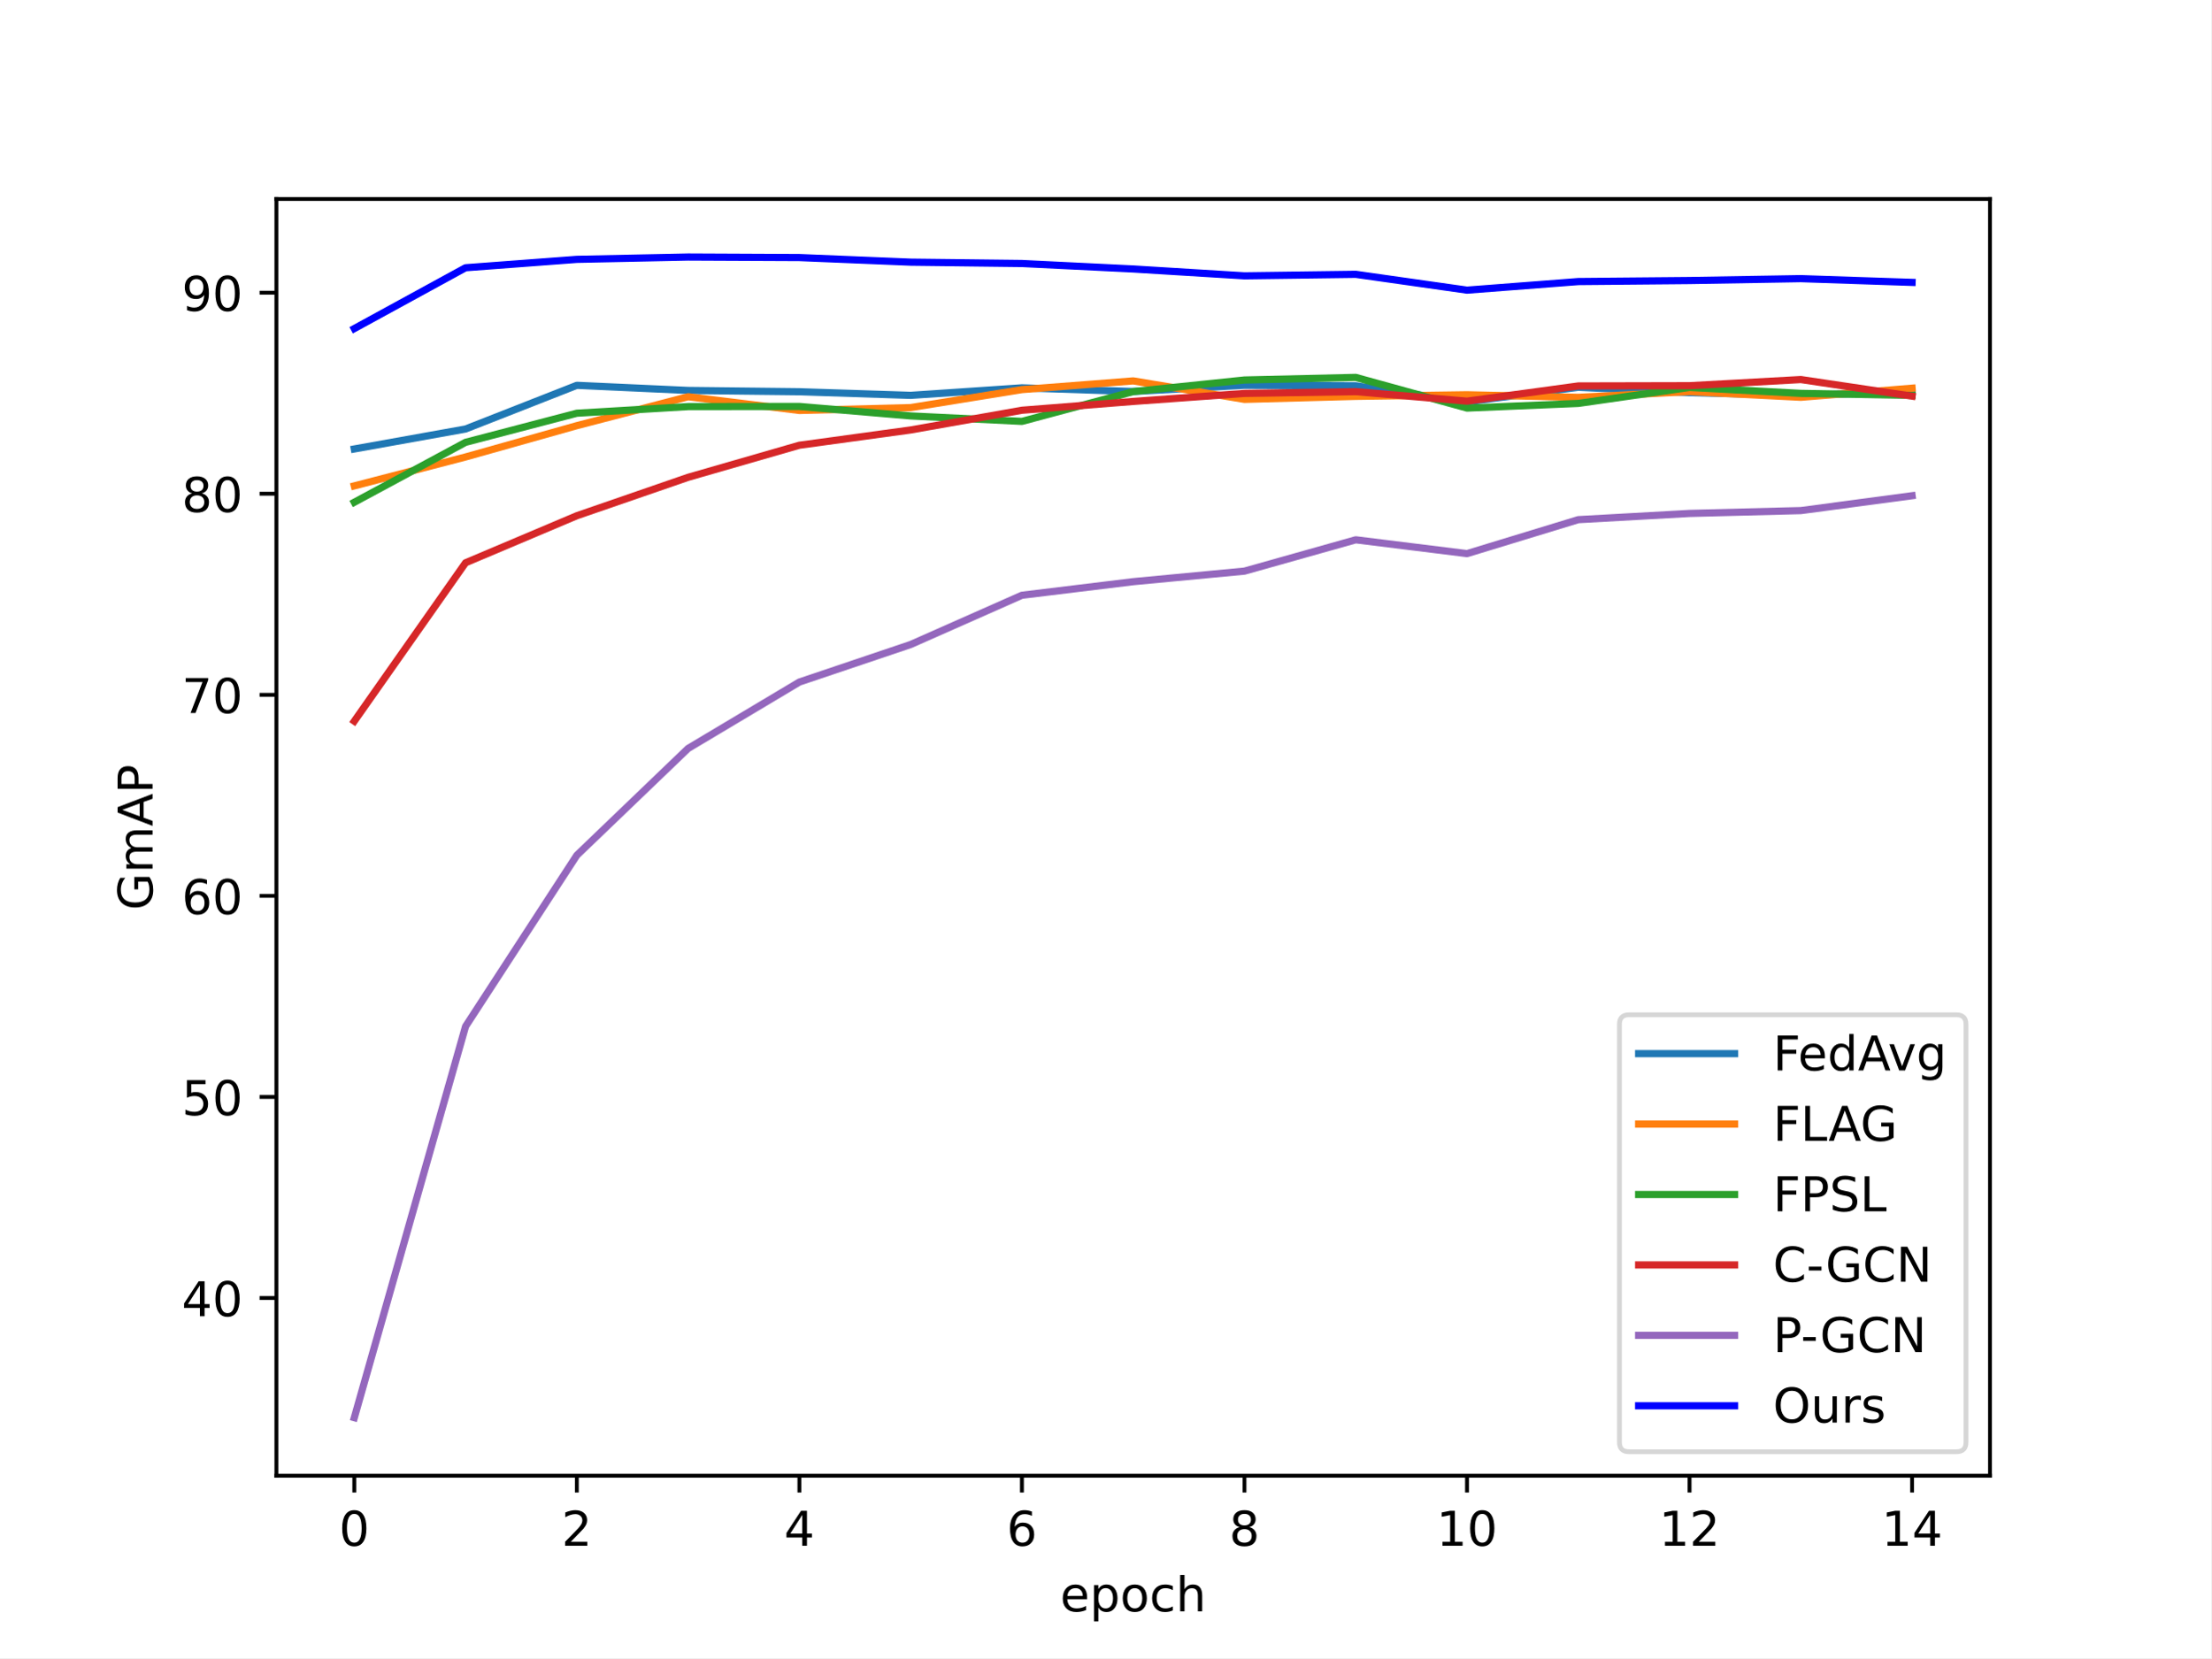
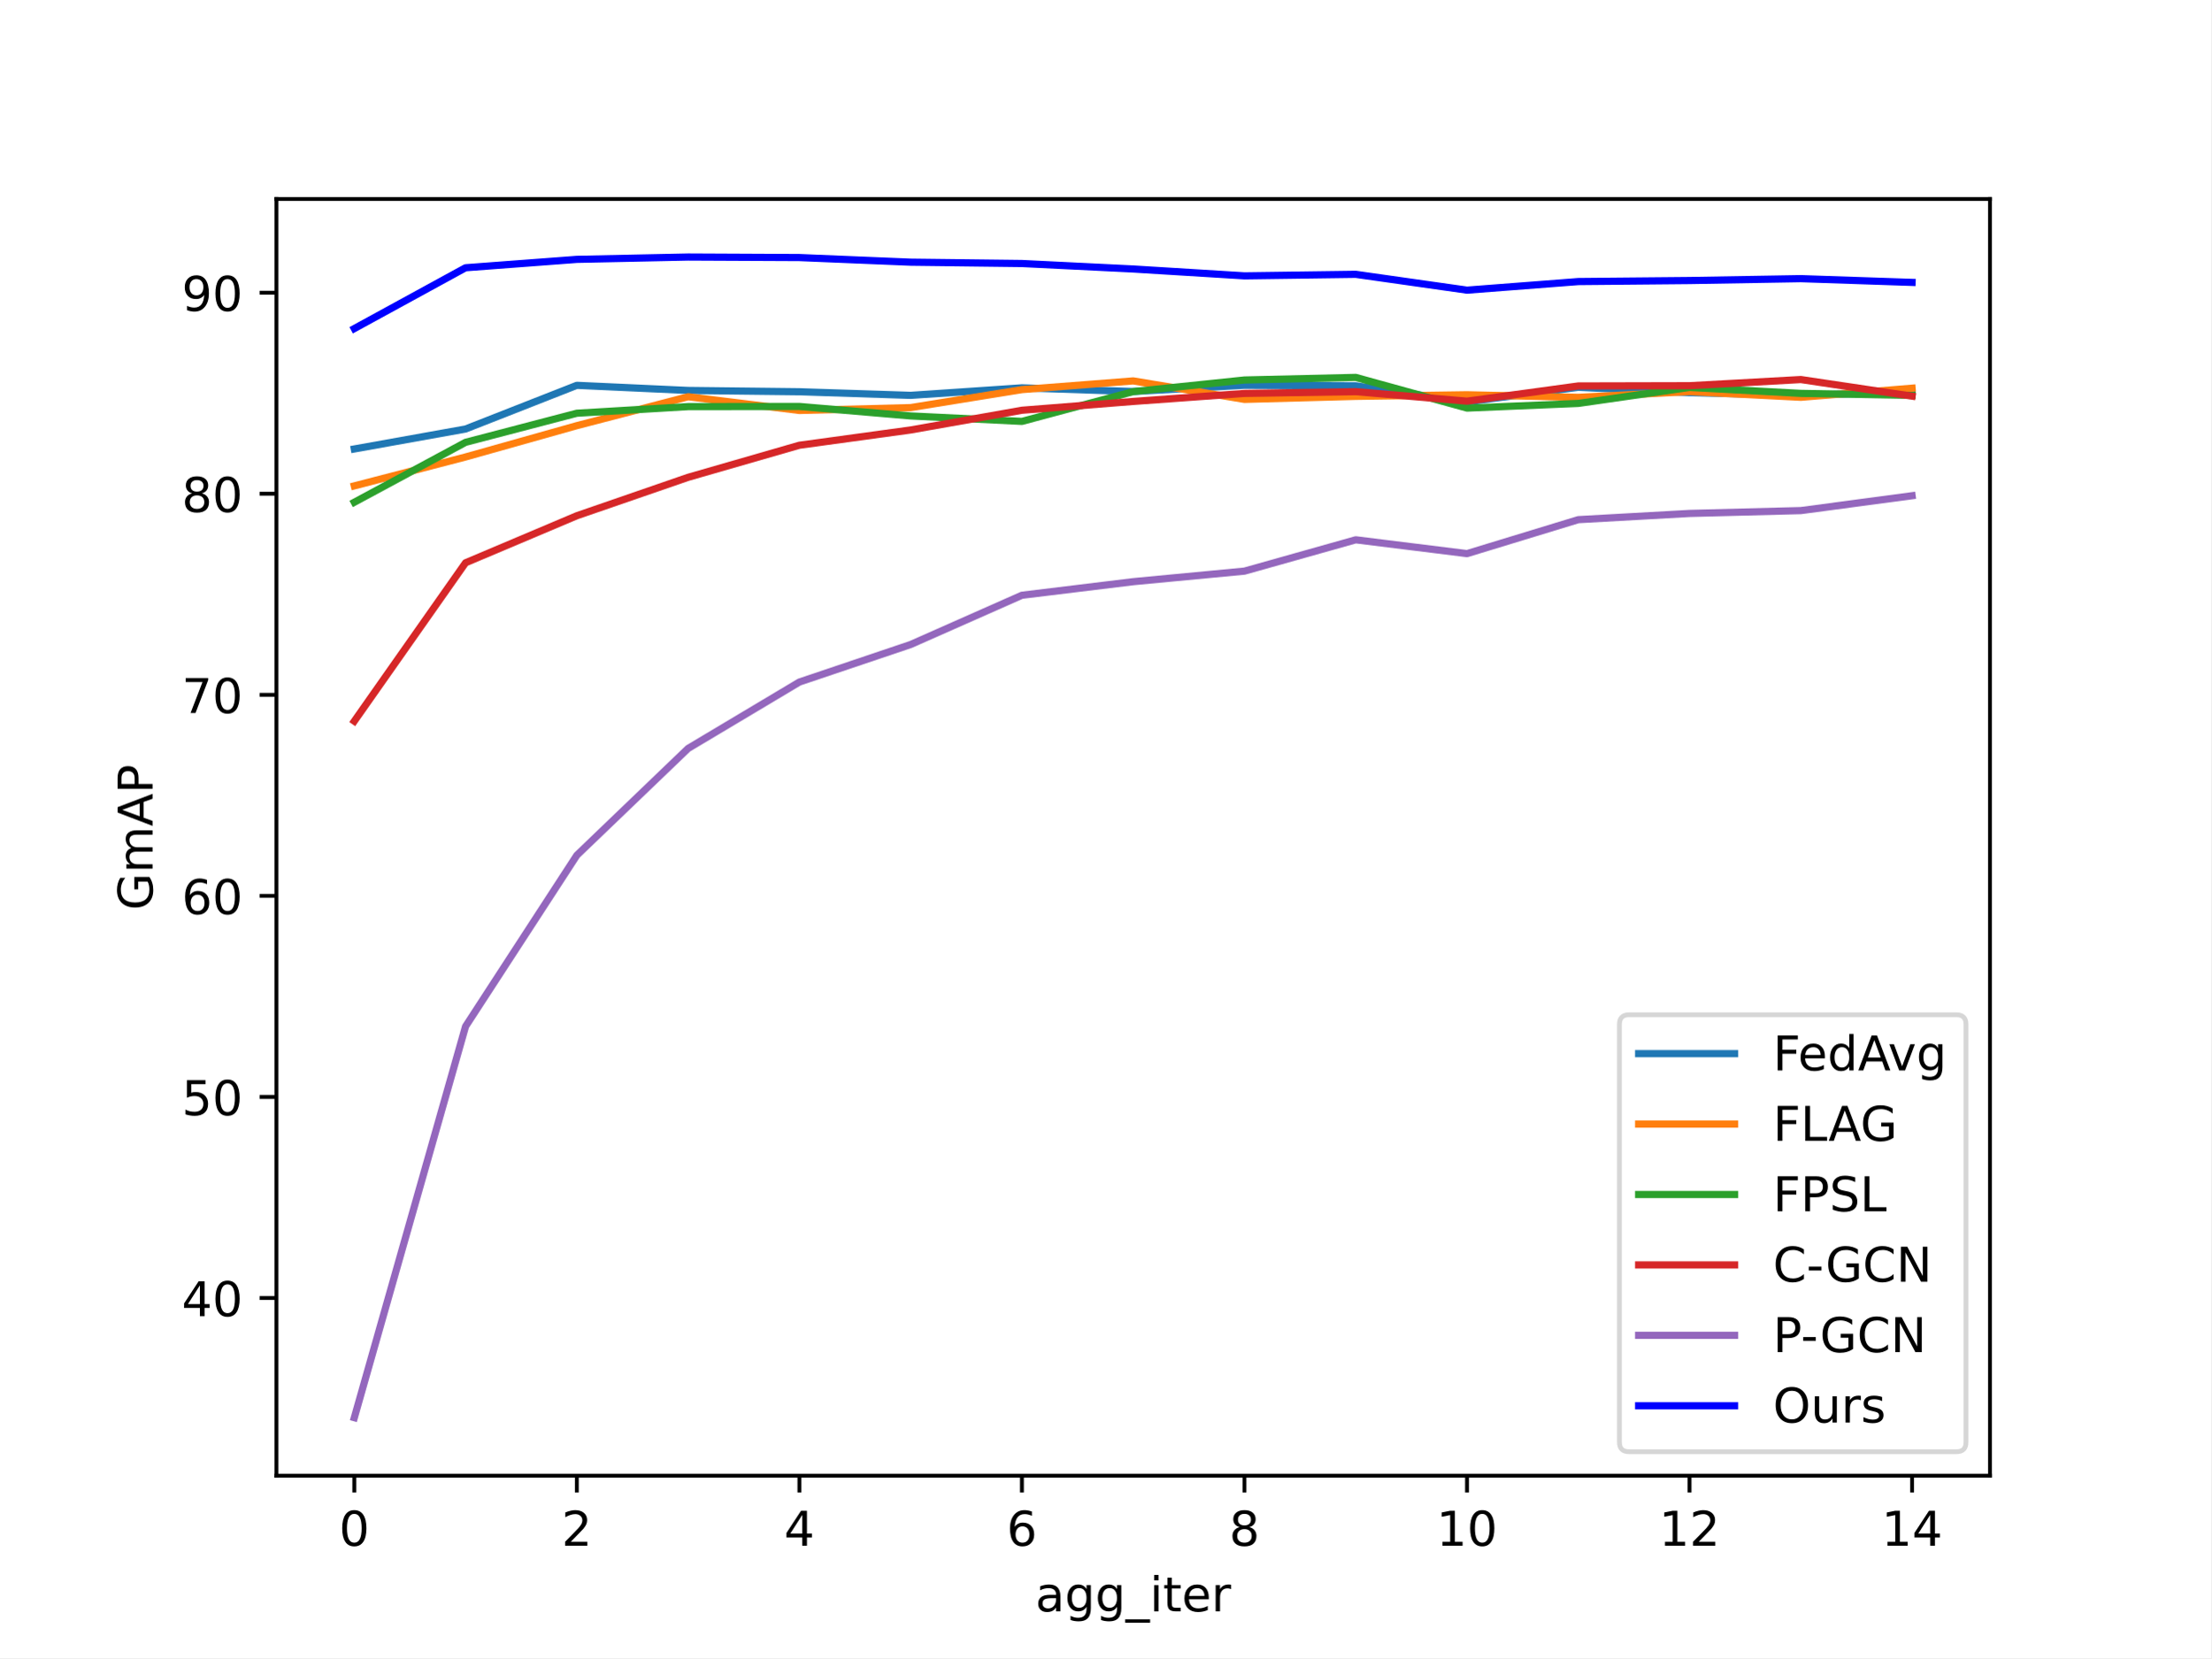
<svg xmlns="http://www.w3.org/2000/svg" xmlns:xlink="http://www.w3.org/1999/xlink" width="460.8pt" height="345.6pt" viewBox="0 0 460.8 345.6" version="1.1">
  <defs>
    <style type="text/css">*{stroke-linejoin: round; stroke-linecap: butt}</style>
  </defs>
  <g id="figure_1">
    <g id="patch_1">
      <path d="M 0 345.6  L 460.8 345.6  L 460.8 0  L 0 0  z " style="fill: #ffffff" />
    </g>
    <g id="axes_1">
      <g id="patch_2">
        <path d="M 57.6 307.584  L 414.72 307.584  L 414.72 41.472  L 57.6 41.472  z " style="fill: #ffffff" />
      </g>
      <g id="matplotlib.axis_1">
        <g id="xtick_1">
          <g id="line2d_1">
            <defs>
-               <path id="m6f2343a7ab" d="M 0 0  L 0 3.5  " style="stroke: #000000; stroke-width: 0.8" />
-             </defs>
-             <g>
-               <use xlink:href="#m6f2343a7ab" x="73.833" y="307.584" style="stroke: #000000; stroke-width: 0.8" />
+               <path id="m459d227c17" d="M 0 0  L 0 3.5  " style="stroke: #000000; stroke-width: 0.8" />
+             </defs>
+             <g>
+               <use xlink:href="#m459d227c17" x="73.833" y="307.584" style="stroke: #000000; stroke-width: 0.8" />
            </g>
          </g>
          <g id="text_1">
            <g transform="translate(70.65148 322.1824) scale(0.1 -0.1)">
              <defs>
                <path id="DejaVuSans-30" d="M 2034 4250  Q 1547 4250 1301 3770  Q 1056 3291 1056 2328  Q 1056 1369 1301 889  Q 1547 409 2034 409  Q 2525 409 2770 889  Q 3016 1369 3016 2328  Q 3016 3291 2770 3770  Q 2525 4250 2034 4250  z M 2034 4750  Q 2819 4750 3233 4129  Q 3647 3509 3647 2328  Q 3647 1150 3233 529  Q 2819 -91 2034 -91  Q 1250 -91 836 529  Q 422 1150 422 2328  Q 422 3509 836 4129  Q 1250 4750 2034 4750  z " transform="scale(0.015625)" />
              </defs>
              <use xlink:href="#DejaVuSans-30" />
            </g>
          </g>
        </g>
        <g id="xtick_2">
          <g id="line2d_2">
            <g>
-               <use xlink:href="#m6f2343a7ab" x="120.212" y="307.584" style="stroke: #000000; stroke-width: 0.8" />
+               <use xlink:href="#m459d227c17" x="120.212" y="307.584" style="stroke: #000000; stroke-width: 0.8" />
            </g>
          </g>
          <g id="text_2">
            <g transform="translate(117.0307 322.1824) scale(0.1 -0.1)">
              <defs>
                <path id="DejaVuSans-32" d="M 1228 531  L 3431 531  L 3431 0  L 469 0  L 469 531  Q 828 903 1448 1529  Q 2069 2156 2228 2338  Q 2531 2678 2651 2914  Q 2772 3150 2772 3378  Q 2772 3750 2511 3984  Q 2250 4219 1831 4219  Q 1534 4219 1204 4116  Q 875 4013 500 3803  L 500 4441  Q 881 4594 1212 4672  Q 1544 4750 1819 4750  Q 2544 4750 2975 4387  Q 3406 4025 3406 3419  Q 3406 3131 3298 2873  Q 3191 2616 2906 2266  Q 2828 2175 2409 1742  Q 1991 1309 1228 531  z " transform="scale(0.015625)" />
              </defs>
              <use xlink:href="#DejaVuSans-32" />
            </g>
          </g>
        </g>
        <g id="xtick_3">
          <g id="line2d_3">
            <g>
-               <use xlink:href="#m6f2343a7ab" x="166.591" y="307.584" style="stroke: #000000; stroke-width: 0.8" />
+               <use xlink:href="#m459d227c17" x="166.591" y="307.584" style="stroke: #000000; stroke-width: 0.8" />
            </g>
          </g>
          <g id="text_3">
            <g transform="translate(163.4099 322.1824) scale(0.1 -0.1)">
              <defs>
                <path id="DejaVuSans-34" d="M 2419 4116  L 825 1625  L 2419 1625  L 2419 4116  z M 2253 4666  L 3047 4666  L 3047 1625  L 3713 1625  L 3713 1100  L 3047 1100  L 3047 0  L 2419 0  L 2419 1100  L 313 1100  L 313 1709  L 2253 4666  z " transform="scale(0.015625)" />
              </defs>
              <use xlink:href="#DejaVuSans-34" />
            </g>
          </g>
        </g>
        <g id="xtick_4">
          <g id="line2d_4">
            <g>
-               <use xlink:href="#m6f2343a7ab" x="212.97" y="307.584" style="stroke: #000000; stroke-width: 0.8" />
+               <use xlink:href="#m459d227c17" x="212.97" y="307.584" style="stroke: #000000; stroke-width: 0.8" />
            </g>
          </g>
          <g id="text_4">
            <g transform="translate(209.7891 322.1824) scale(0.1 -0.1)">
              <defs>
                <path id="DejaVuSans-36" d="M 2113 2584  Q 1688 2584 1439 2293  Q 1191 2003 1191 1497  Q 1191 994 1439 701  Q 1688 409 2113 409  Q 2538 409 2786 701  Q 3034 994 3034 1497  Q 3034 2003 2786 2293  Q 2538 2584 2113 2584  z M 3366 4563  L 3366 3988  Q 3128 4100 2886 4159  Q 2644 4219 2406 4219  Q 1781 4219 1451 3797  Q 1122 3375 1075 2522  Q 1259 2794 1537 2939  Q 1816 3084 2150 3084  Q 2853 3084 3261 2657  Q 3669 2231 3669 1497  Q 3669 778 3244 343  Q 2819 -91 2113 -91  Q 1303 -91 875 529  Q 447 1150 447 2328  Q 447 3434 972 4092  Q 1497 4750 2381 4750  Q 2619 4750 2861 4703  Q 3103 4656 3366 4563  z " transform="scale(0.015625)" />
              </defs>
              <use xlink:href="#DejaVuSans-36" />
            </g>
          </g>
        </g>
        <g id="xtick_5">
          <g id="line2d_5">
            <g>
-               <use xlink:href="#m6f2343a7ab" x="259.35" y="307.584" style="stroke: #000000; stroke-width: 0.8" />
+               <use xlink:href="#m459d227c17" x="259.35" y="307.584" style="stroke: #000000; stroke-width: 0.8" />
            </g>
          </g>
          <g id="text_5">
            <g transform="translate(256.1684 322.1824) scale(0.1 -0.1)">
              <defs>
                <path id="DejaVuSans-38" d="M 2034 2216  Q 1584 2216 1326 1975  Q 1069 1734 1069 1313  Q 1069 891 1326 650  Q 1584 409 2034 409  Q 2484 409 2743 651  Q 3003 894 3003 1313  Q 3003 1734 2745 1975  Q 2488 2216 2034 2216  z M 1403 2484  Q 997 2584 770 2862  Q 544 3141 544 3541  Q 544 4100 942 4425  Q 1341 4750 2034 4750  Q 2731 4750 3128 4425  Q 3525 4100 3525 3541  Q 3525 3141 3298 2862  Q 3072 2584 2669 2484  Q 3125 2378 3379 2068  Q 3634 1759 3634 1313  Q 3634 634 3220 271  Q 2806 -91 2034 -91  Q 1263 -91 848 271  Q 434 634 434 1313  Q 434 1759 690 2068  Q 947 2378 1403 2484  z M 1172 3481  Q 1172 3119 1398 2916  Q 1625 2713 2034 2713  Q 2441 2713 2670 2916  Q 2900 3119 2900 3481  Q 2900 3844 2670 4047  Q 2441 4250 2034 4250  Q 1625 4250 1398 4047  Q 1172 3844 1172 3481  z " transform="scale(0.015625)" />
              </defs>
              <use xlink:href="#DejaVuSans-38" />
            </g>
          </g>
        </g>
        <g id="xtick_6">
          <g id="line2d_6">
            <g>
-               <use xlink:href="#m6f2343a7ab" x="305.729" y="307.584" style="stroke: #000000; stroke-width: 0.8" />
+               <use xlink:href="#m459d227c17" x="305.729" y="307.584" style="stroke: #000000; stroke-width: 0.8" />
            </g>
          </g>
          <g id="text_6">
            <g transform="translate(299.3663 322.1824) scale(0.1 -0.1)">
              <defs>
                <path id="DejaVuSans-31" d="M 794 531  L 1825 531  L 1825 4091  L 703 3866  L 703 4441  L 1819 4666  L 2450 4666  L 2450 531  L 3481 531  L 3481 0  L 794 0  L 794 531  z " transform="scale(0.015625)" />
              </defs>
              <use xlink:href="#DejaVuSans-31" />
              <use xlink:href="#DejaVuSans-30" x="63.623" />
            </g>
          </g>
        </g>
        <g id="xtick_7">
          <g id="line2d_7">
            <g>
-               <use xlink:href="#m6f2343a7ab" x="352.108" y="307.584" style="stroke: #000000; stroke-width: 0.8" />
+               <use xlink:href="#m459d227c17" x="352.108" y="307.584" style="stroke: #000000; stroke-width: 0.8" />
            </g>
          </g>
          <g id="text_7">
            <g transform="translate(345.7456 322.1824) scale(0.1 -0.1)">
              <use xlink:href="#DejaVuSans-31" />
              <use xlink:href="#DejaVuSans-32" x="63.623" />
            </g>
          </g>
        </g>
        <g id="xtick_8">
          <g id="line2d_8">
            <g>
-               <use xlink:href="#m6f2343a7ab" x="398.487" y="307.584" style="stroke: #000000; stroke-width: 0.8" />
+               <use xlink:href="#m459d227c17" x="398.487" y="307.584" style="stroke: #000000; stroke-width: 0.8" />
            </g>
          </g>
          <g id="text_8">
            <g transform="translate(392.1248 322.1824) scale(0.1 -0.1)">
              <use xlink:href="#DejaVuSans-31" />
              <use xlink:href="#DejaVuSans-34" x="63.623" />
            </g>
          </g>
        </g>
        <g id="text_9">
-           <g transform="translate(220.9319 335.8606) scale(0.1 -0.1)">
-             <defs>
+           <g transform="translate(215.7663 335.8606) scale(0.1 -0.1)">
+             <defs>
+               <path id="DejaVuSans-61" d="M 2194 1759  Q 1497 1759 1228 1600  Q 959 1441 959 1056  Q 959 750 1161 570  Q 1363 391 1709 391  Q 2188 391 2477 730  Q 2766 1069 2766 1631  L 2766 1759  L 2194 1759  z M 3341 1997  L 3341 0  L 2766 0  L 2766 531  Q 2569 213 2275 61  Q 1981 -91 1556 -91  Q 1019 -91 701 211  Q 384 513 384 1019  Q 384 1609 779 1909  Q 1175 2209 1959 2209  L 2766 2209  L 2766 2266  Q 2766 2663 2505 2880  Q 2244 3097 1772 3097  Q 1472 3097 1187 3025  Q 903 2953 641 2809  L 641 3341  Q 956 3463 1253 3523  Q 1550 3584 1831 3584  Q 2591 3584 2966 3190  Q 3341 2797 3341 1997  z " transform="scale(0.015625)" />
+               <path id="DejaVuSans-67" d="M 2906 1791  Q 2906 2416 2648 2759  Q 2391 3103 1925 3103  Q 1463 3103 1205 2759  Q 947 2416 947 1791  Q 947 1169 1205 825  Q 1463 481 1925 481  Q 2391 481 2648 825  Q 2906 1169 2906 1791  z M 3481 434  Q 3481 -459 3084 -895  Q 2688 -1331 1869 -1331  Q 1566 -1331 1297 -1286  Q 1028 -1241 775 -1147  L 775 -588  Q 1028 -725 1275 -790  Q 1522 -856 1778 -856  Q 2344 -856 2625 -561  Q 2906 -266 2906 331  L 2906 616  Q 2728 306 2450 153  Q 2172 0 1784 0  Q 1141 0 747 490  Q 353 981 353 1791  Q 353 2603 747 3093  Q 1141 3584 1784 3584  Q 2172 3584 2450 3431  Q 2728 3278 2906 2969  L 2906 3500  L 3481 3500  L 3481 434  z " transform="scale(0.015625)" />
+               <path id="DejaVuSans-5f" d="M 3263 -1063  L 3263 -1509  L -63 -1509  L -63 -1063  L 3263 -1063  z " transform="scale(0.015625)" />
+               <path id="DejaVuSans-69" d="M 603 3500  L 1178 3500  L 1178 0  L 603 0  L 603 3500  z M 603 4863  L 1178 4863  L 1178 4134  L 603 4134  L 603 4863  z " transform="scale(0.015625)" />
+               <path id="DejaVuSans-74" d="M 1172 4494  L 1172 3500  L 2356 3500  L 2356 3053  L 1172 3053  L 1172 1153  Q 1172 725 1289 603  Q 1406 481 1766 481  L 2356 481  L 2356 0  L 1766 0  Q 1100 0 847 248  Q 594 497 594 1153  L 594 3053  L 172 3053  L 172 3500  L 594 3500  L 594 4494  L 1172 4494  z " transform="scale(0.015625)" />
              <path id="DejaVuSans-65" d="M 3597 1894  L 3597 1613  L 953 1613  Q 991 1019 1311 708  Q 1631 397 2203 397  Q 2534 397 2845 478  Q 3156 559 3463 722  L 3463 178  Q 3153 47 2828 -22  Q 2503 -91 2169 -91  Q 1331 -91 842 396  Q 353 884 353 1716  Q 353 2575 817 3079  Q 1281 3584 2069 3584  Q 2775 3584 3186 3129  Q 3597 2675 3597 1894  z M 3022 2063  Q 3016 2534 2758 2815  Q 2500 3097 2075 3097  Q 1594 3097 1305 2825  Q 1016 2553 972 2059  L 3022 2063  z " transform="scale(0.015625)" />
-               <path id="DejaVuSans-70" d="M 1159 525  L 1159 -1331  L 581 -1331  L 581 3500  L 1159 3500  L 1159 2969  Q 1341 3281 1617 3432  Q 1894 3584 2278 3584  Q 2916 3584 3314 3078  Q 3713 2572 3713 1747  Q 3713 922 3314 415  Q 2916 -91 2278 -91  Q 1894 -91 1617 61  Q 1341 213 1159 525  z M 3116 1747  Q 3116 2381 2855 2742  Q 2594 3103 2138 3103  Q 1681 3103 1420 2742  Q 1159 2381 1159 1747  Q 1159 1113 1420 752  Q 1681 391 2138 391  Q 2594 391 2855 752  Q 3116 1113 3116 1747  z " transform="scale(0.015625)" />
-               <path id="DejaVuSans-6f" d="M 1959 3097  Q 1497 3097 1228 2736  Q 959 2375 959 1747  Q 959 1119 1226 758  Q 1494 397 1959 397  Q 2419 397 2687 759  Q 2956 1122 2956 1747  Q 2956 2369 2687 2733  Q 2419 3097 1959 3097  z M 1959 3584  Q 2709 3584 3137 3096  Q 3566 2609 3566 1747  Q 3566 888 3137 398  Q 2709 -91 1959 -91  Q 1206 -91 779 398  Q 353 888 353 1747  Q 353 2609 779 3096  Q 1206 3584 1959 3584  z " transform="scale(0.015625)" />
-               <path id="DejaVuSans-63" d="M 3122 3366  L 3122 2828  Q 2878 2963 2633 3030  Q 2388 3097 2138 3097  Q 1578 3097 1268 2742  Q 959 2388 959 1747  Q 959 1106 1268 751  Q 1578 397 2138 397  Q 2388 397 2633 464  Q 2878 531 3122 666  L 3122 134  Q 2881 22 2623 -34  Q 2366 -91 2075 -91  Q 1284 -91 818 406  Q 353 903 353 1747  Q 353 2603 823 3093  Q 1294 3584 2113 3584  Q 2378 3584 2631 3529  Q 2884 3475 3122 3366  z " transform="scale(0.015625)" />
-               <path id="DejaVuSans-68" d="M 3513 2113  L 3513 0  L 2938 0  L 2938 2094  Q 2938 2591 2744 2837  Q 2550 3084 2163 3084  Q 1697 3084 1428 2787  Q 1159 2491 1159 1978  L 1159 0  L 581 0  L 581 4863  L 1159 4863  L 1159 2956  Q 1366 3272 1645 3428  Q 1925 3584 2291 3584  Q 2894 3584 3203 3211  Q 3513 2838 3513 2113  z " transform="scale(0.015625)" />
-             </defs>
-             <use xlink:href="#DejaVuSans-65" />
-             <use xlink:href="#DejaVuSans-70" x="61.523" />
-             <use xlink:href="#DejaVuSans-6f" x="125" />
-             <use xlink:href="#DejaVuSans-63" x="186.182" />
-             <use xlink:href="#DejaVuSans-68" x="241.162" />
+               <path id="DejaVuSans-72" d="M 2631 2963  Q 2534 3019 2420 3045  Q 2306 3072 2169 3072  Q 1681 3072 1420 2755  Q 1159 2438 1159 1844  L 1159 0  L 581 0  L 581 3500  L 1159 3500  L 1159 2956  Q 1341 3275 1631 3429  Q 1922 3584 2338 3584  Q 2397 3584 2469 3576  Q 2541 3569 2628 3553  L 2631 2963  z " transform="scale(0.015625)" />
+             </defs>
+             <use xlink:href="#DejaVuSans-61" />
+             <use xlink:href="#DejaVuSans-67" x="61.279" />
+             <use xlink:href="#DejaVuSans-67" x="124.756" />
+             <use xlink:href="#DejaVuSans-5f" x="188.232" />
+             <use xlink:href="#DejaVuSans-69" x="238.232" />
+             <use xlink:href="#DejaVuSans-74" x="266.016" />
+             <use xlink:href="#DejaVuSans-65" x="305.225" />
+             <use xlink:href="#DejaVuSans-72" x="366.748" />
          </g>
        </g>
      </g>
      <g id="matplotlib.axis_2">
        <g id="ytick_1">
          <g id="line2d_9">
            <defs>
-               <path id="mfaf3a58d6d" d="M 0 0  L -3.5 0  " style="stroke: #000000; stroke-width: 0.8" />
-             </defs>
-             <g>
-               <use xlink:href="#mfaf3a58d6d" x="57.6" y="270.545" style="stroke: #000000; stroke-width: 0.8" />
+               <path id="m310b0b20c2" d="M 0 0  L -3.5 0  " style="stroke: #000000; stroke-width: 0.8" />
+             </defs>
+             <g>
+               <use xlink:href="#m310b0b20c2" x="57.6" y="270.545" style="stroke: #000000; stroke-width: 0.8" />
            </g>
          </g>
          <g id="text_10">
            <g transform="translate(37.875 274.3446) scale(0.1 -0.1)">
              <use xlink:href="#DejaVuSans-34" />
              <use xlink:href="#DejaVuSans-30" x="63.623" />
            </g>
          </g>
        </g>
        <g id="ytick_2">
          <g id="line2d_10">
            <g>
-               <use xlink:href="#mfaf3a58d6d" x="57.6" y="228.636" style="stroke: #000000; stroke-width: 0.8" />
+               <use xlink:href="#m310b0b20c2" x="57.6" y="228.636" style="stroke: #000000; stroke-width: 0.8" />
            </g>
          </g>
          <g id="text_11">
            <g transform="translate(37.875 232.4353) scale(0.1 -0.1)">
              <defs>
                <path id="DejaVuSans-35" d="M 691 4666  L 3169 4666  L 3169 4134  L 1269 4134  L 1269 2991  Q 1406 3038 1543 3061  Q 1681 3084 1819 3084  Q 2600 3084 3056 2656  Q 3513 2228 3513 1497  Q 3513 744 3044 326  Q 2575 -91 1722 -91  Q 1428 -91 1123 -41  Q 819 9 494 109  L 494 744  Q 775 591 1075 516  Q 1375 441 1709 441  Q 2250 441 2565 725  Q 2881 1009 2881 1497  Q 2881 1984 2565 2268  Q 2250 2553 1709 2553  Q 1456 2553 1204 2497  Q 953 2441 691 2322  L 691 4666  z " transform="scale(0.015625)" />
              </defs>
              <use xlink:href="#DejaVuSans-35" />
              <use xlink:href="#DejaVuSans-30" x="63.623" />
            </g>
          </g>
        </g>
        <g id="ytick_3">
          <g id="line2d_11">
            <g>
-               <use xlink:href="#mfaf3a58d6d" x="57.6" y="186.727" style="stroke: #000000; stroke-width: 0.8" />
+               <use xlink:href="#m310b0b20c2" x="57.6" y="186.727" style="stroke: #000000; stroke-width: 0.8" />
            </g>
          </g>
          <g id="text_12">
            <g transform="translate(37.875 190.526) scale(0.1 -0.1)">
              <use xlink:href="#DejaVuSans-36" />
              <use xlink:href="#DejaVuSans-30" x="63.623" />
            </g>
          </g>
        </g>
        <g id="ytick_4">
          <g id="line2d_12">
            <g>
-               <use xlink:href="#mfaf3a58d6d" x="57.6" y="144.817" style="stroke: #000000; stroke-width: 0.8" />
+               <use xlink:href="#m310b0b20c2" x="57.6" y="144.817" style="stroke: #000000; stroke-width: 0.8" />
            </g>
          </g>
          <g id="text_13">
            <g transform="translate(37.875 148.6166) scale(0.1 -0.1)">
              <defs>
                <path id="DejaVuSans-37" d="M 525 4666  L 3525 4666  L 3525 4397  L 1831 0  L 1172 0  L 2766 4134  L 525 4134  L 525 4666  z " transform="scale(0.015625)" />
              </defs>
              <use xlink:href="#DejaVuSans-37" />
              <use xlink:href="#DejaVuSans-30" x="63.623" />
            </g>
          </g>
        </g>
        <g id="ytick_5">
          <g id="line2d_13">
            <g>
-               <use xlink:href="#mfaf3a58d6d" x="57.6" y="102.908" style="stroke: #000000; stroke-width: 0.8" />
+               <use xlink:href="#m310b0b20c2" x="57.6" y="102.908" style="stroke: #000000; stroke-width: 0.8" />
            </g>
          </g>
          <g id="text_14">
            <g transform="translate(37.875 106.7073) scale(0.1 -0.1)">
              <use xlink:href="#DejaVuSans-38" />
              <use xlink:href="#DejaVuSans-30" x="63.623" />
            </g>
          </g>
        </g>
        <g id="ytick_6">
          <g id="line2d_14">
            <g>
-               <use xlink:href="#mfaf3a58d6d" x="57.6" y="60.999" style="stroke: #000000; stroke-width: 0.8" />
+               <use xlink:href="#m310b0b20c2" x="57.6" y="60.999" style="stroke: #000000; stroke-width: 0.8" />
            </g>
          </g>
          <g id="text_15">
            <g transform="translate(37.875 64.79801) scale(0.1 -0.1)">
              <defs>
                <path id="DejaVuSans-39" d="M 703 97  L 703 672  Q 941 559 1184 500  Q 1428 441 1663 441  Q 2288 441 2617 861  Q 2947 1281 2994 2138  Q 2813 1869 2534 1725  Q 2256 1581 1919 1581  Q 1219 1581 811 2004  Q 403 2428 403 3163  Q 403 3881 828 4315  Q 1253 4750 1959 4750  Q 2769 4750 3195 4129  Q 3622 3509 3622 2328  Q 3622 1225 3098 567  Q 2575 -91 1691 -91  Q 1453 -91 1209 -44  Q 966 3 703 97  z M 1959 2075  Q 2384 2075 2632 2365  Q 2881 2656 2881 3163  Q 2881 3666 2632 3958  Q 2384 4250 1959 4250  Q 1534 4250 1286 3958  Q 1038 3666 1038 3163  Q 1038 2656 1286 2365  Q 1534 2075 1959 2075  z " transform="scale(0.015625)" />
              </defs>
              <use xlink:href="#DejaVuSans-39" />
              <use xlink:href="#DejaVuSans-30" x="63.623" />
            </g>
          </g>
        </g>
        <g id="text_16">
          <g transform="translate(31.79531 189.7077) rotate(-90) scale(0.1 -0.1)">
            <defs>
              <path id="DejaVuSans-47" d="M 3809 666  L 3809 1919  L 2778 1919  L 2778 2438  L 4434 2438  L 4434 434  Q 4069 175 3628 42  Q 3188 -91 2688 -91  Q 1594 -91 976 548  Q 359 1188 359 2328  Q 359 3472 976 4111  Q 1594 4750 2688 4750  Q 3144 4750 3555 4637  Q 3966 4525 4313 4306  L 4313 3634  Q 3963 3931 3569 4081  Q 3175 4231 2741 4231  Q 1884 4231 1454 3753  Q 1025 3275 1025 2328  Q 1025 1384 1454 906  Q 1884 428 2741 428  Q 3075 428 3337 486  Q 3600 544 3809 666  z " transform="scale(0.015625)" />
              <path id="DejaVuSans-6d" d="M 3328 2828  Q 3544 3216 3844 3400  Q 4144 3584 4550 3584  Q 5097 3584 5394 3201  Q 5691 2819 5691 2113  L 5691 0  L 5113 0  L 5113 2094  Q 5113 2597 4934 2840  Q 4756 3084 4391 3084  Q 3944 3084 3684 2787  Q 3425 2491 3425 1978  L 3425 0  L 2847 0  L 2847 2094  Q 2847 2600 2669 2842  Q 2491 3084 2119 3084  Q 1678 3084 1418 2786  Q 1159 2488 1159 1978  L 1159 0  L 581 0  L 581 3500  L 1159 3500  L 1159 2956  Q 1356 3278 1631 3431  Q 1906 3584 2284 3584  Q 2666 3584 2933 3390  Q 3200 3197 3328 2828  z " transform="scale(0.015625)" />
              <path id="DejaVuSans-41" d="M 2188 4044  L 1331 1722  L 3047 1722  L 2188 4044  z M 1831 4666  L 2547 4666  L 4325 0  L 3669 0  L 3244 1197  L 1141 1197  L 716 0  L 50 0  L 1831 4666  z " transform="scale(0.015625)" />
              <path id="DejaVuSans-50" d="M 1259 4147  L 1259 2394  L 2053 2394  Q 2494 2394 2734 2622  Q 2975 2850 2975 3272  Q 2975 3691 2734 3919  Q 2494 4147 2053 4147  L 1259 4147  z M 628 4666  L 2053 4666  Q 2838 4666 3239 4311  Q 3641 3956 3641 3272  Q 3641 2581 3239 2228  Q 2838 1875 2053 1875  L 1259 1875  L 1259 0  L 628 0  L 628 4666  z " transform="scale(0.015625)" />
            </defs>
            <use xlink:href="#DejaVuSans-47" />
            <use xlink:href="#DejaVuSans-6d" x="77.49" />
            <use xlink:href="#DejaVuSans-41" x="174.902" />
            <use xlink:href="#DejaVuSans-50" x="243.311" />
          </g>
        </g>
      </g>
      <g id="line2d_15">
-         <path d="M 73.833 93.577  L 97.022 89.413  L 120.212 80.312  L 143.402 81.376  L 166.591 81.645  L 189.781 82.401  L 212.97 80.834  L 236.16 81.598  L 259.35 80.298  L 282.539 80.406  L 305.729 83.746  L 328.918 80.72  L 352.108 81.831  L 375.298 82.431  L 398.487 81.603  " clip-path="url(#p7f753c62c4)" style="fill: none; stroke: #1f77b4; stroke-width: 1.5; stroke-linecap: square" />
+         <path d="M 73.833 93.577  L 97.022 89.413  L 120.212 80.312  L 143.402 81.376  L 166.591 81.645  L 189.781 82.401  L 212.97 80.834  L 236.16 81.598  L 259.35 80.298  L 282.539 80.406  L 305.729 83.746  L 328.918 80.72  L 352.108 81.831  L 375.298 82.431  L 398.487 81.603  " clip-path="url(#pb762d305f7)" style="fill: none; stroke: #1f77b4; stroke-width: 1.5; stroke-linecap: square" />
      </g>
      <g id="line2d_16">
-         <path d="M 73.833 101.269  L 97.022 95.245  L 120.212 88.717  L 143.402 82.683  L 166.591 85.552  L 189.781 84.953  L 212.97 81.202  L 236.16 79.387  L 259.35 83.239  L 282.539 82.612  L 305.729 82.277  L 328.918 82.814  L 352.108 81.621  L 375.298 82.805  L 398.487 80.907  " clip-path="url(#p7f753c62c4)" style="fill: none; stroke: #ff7f0e; stroke-width: 1.5; stroke-linecap: square" />
+         <path d="M 73.833 101.269  L 97.022 95.245  L 120.212 88.717  L 143.402 82.683  L 166.591 85.552  L 189.781 84.953  L 212.97 81.202  L 236.16 79.387  L 259.35 83.239  L 282.539 82.612  L 305.729 82.277  L 328.918 82.814  L 352.108 81.621  L 375.298 82.805  L 398.487 80.907  " clip-path="url(#pb762d305f7)" style="fill: none; stroke: #ff7f0e; stroke-width: 1.5; stroke-linecap: square" />
      </g>
      <g id="line2d_17">
-         <path d="M 73.833 104.684  L 97.022 92.191  L 120.212 86.125  L 143.402 84.743  L 166.591 84.712  L 189.781 86.689  L 212.97 87.828  L 236.16 81.617  L 259.35 79.199  L 282.539 78.658  L 305.729 85.055  L 328.918 84.081  L 352.108 80.748  L 375.298 81.989  L 398.487 82.408  " clip-path="url(#p7f753c62c4)" style="fill: none; stroke: #2ca02c; stroke-width: 1.5; stroke-linecap: square" />
+         <path d="M 73.833 104.684  L 97.022 92.191  L 120.212 86.125  L 143.402 84.743  L 166.591 84.712  L 189.781 86.689  L 212.97 87.828  L 236.16 81.617  L 259.35 79.199  L 282.539 78.658  L 305.729 85.055  L 328.918 84.081  L 352.108 80.748  L 375.298 81.989  L 398.487 82.408  " clip-path="url(#pb762d305f7)" style="fill: none; stroke: #2ca02c; stroke-width: 1.5; stroke-linecap: square" />
      </g>
      <g id="line2d_18">
-         <path d="M 73.833 150.311  L 97.022 117.298  L 120.212 107.492  L 143.402 99.485  L 166.591 92.798  L 189.781 89.614  L 212.97 85.504  L 236.16 83.67  L 259.35 81.994  L 282.539 81.626  L 305.729 83.609  L 328.918 80.442  L 352.108 80.389  L 375.298 79.106  L 398.487 82.567  " clip-path="url(#p7f753c62c4)" style="fill: none; stroke: #d62728; stroke-width: 1.5; stroke-linecap: square" />
+         <path d="M 73.833 150.311  L 97.022 117.298  L 120.212 107.492  L 143.402 99.485  L 166.591 92.798  L 189.781 89.614  L 212.97 85.504  L 236.16 83.67  L 259.35 81.994  L 282.539 81.626  L 305.729 83.609  L 328.918 80.442  L 352.108 80.389  L 375.298 79.106  L 398.487 82.567  " clip-path="url(#pb762d305f7)" style="fill: none; stroke: #d62728; stroke-width: 1.5; stroke-linecap: square" />
      </g>
      <g id="line2d_19">
-         <path d="M 73.833 295.488  L 97.022 213.931  L 120.212 178.263  L 143.402 155.996  L 166.591 142.157  L 189.781 134.334  L 212.97 124.067  L 236.16 121.236  L 259.35 119.036  L 282.539 112.507  L 305.729 115.387  L 328.918 108.31  L 352.108 107.013  L 375.298 106.42  L 398.487 103.32  " clip-path="url(#p7f753c62c4)" style="fill: none; stroke: #9467bd; stroke-width: 1.5; stroke-linecap: square" />
+         <path d="M 73.833 295.488  L 97.022 213.931  L 120.212 178.263  L 143.402 155.996  L 166.591 142.157  L 189.781 134.334  L 212.97 124.067  L 236.16 121.236  L 259.35 119.036  L 282.539 112.507  L 305.729 115.387  L 328.918 108.31  L 352.108 107.013  L 375.298 106.42  L 398.487 103.32  " clip-path="url(#pb762d305f7)" style="fill: none; stroke: #9467bd; stroke-width: 1.5; stroke-linecap: square" />
      </g>
      <g id="line2d_20">
-         <path d="M 73.833 68.48  L 97.022 55.803  L 120.212 54.053  L 143.402 53.568  L 166.591 53.679  L 189.781 54.638  L 212.97 54.919  L 236.16 56.058  L 259.35 57.489  L 282.539 57.171  L 305.729 60.472  L 328.918 58.682  L 352.108 58.468  L 375.298 58.074  L 398.487 58.856  " clip-path="url(#p7f753c62c4)" style="fill: none; stroke: #0000ff; stroke-width: 1.5; stroke-linecap: square" />
+         <path d="M 73.833 68.48  L 97.022 55.803  L 120.212 54.053  L 143.402 53.568  L 166.591 53.679  L 189.781 54.638  L 212.97 54.919  L 236.16 56.058  L 259.35 57.489  L 282.539 57.171  L 305.729 60.472  L 328.918 58.682  L 352.108 58.468  L 375.298 58.074  L 398.487 58.856  " clip-path="url(#pb762d305f7)" style="fill: none; stroke: #0000ff; stroke-width: 1.5; stroke-linecap: square" />
      </g>
      <g id="patch_3">
        <path d="M 57.6 307.584  L 57.6 41.472  " style="fill: none; stroke: #000000; stroke-width: 0.8; stroke-linejoin: miter; stroke-linecap: square" />
      </g>
      <g id="patch_4">
        <path d="M 414.72 307.584  L 414.72 41.472  " style="fill: none; stroke: #000000; stroke-width: 0.8; stroke-linejoin: miter; stroke-linecap: square" />
      </g>
      <g id="patch_5">
        <path d="M 57.6 307.584  L 414.72 307.584  " style="fill: none; stroke: #000000; stroke-width: 0.8; stroke-linejoin: miter; stroke-linecap: square" />
      </g>
      <g id="patch_6">
        <path d="M 57.6 41.472  L 414.72 41.472  " style="fill: none; stroke: #000000; stroke-width: 0.8; stroke-linejoin: miter; stroke-linecap: square" />
      </g>
      <g id="legend_1">
        <g id="patch_7">
          <path d="M 339.497 302.584  L 407.72 302.584  Q 409.72 302.584 409.72 300.584  L 409.72 213.515  Q 409.72 211.515 407.72 211.515  L 339.497 211.515  Q 337.497 211.515 337.497 213.515  L 337.497 300.584  Q 337.497 302.584 339.497 302.584  z " style="fill: #ffffff; opacity: 0.8; stroke: #cccccc; stroke-linejoin: miter" />
        </g>
        <g id="line2d_21">
          <path d="M 341.497 219.614  L 351.497 219.614  L 361.497 219.614  " style="fill: none; stroke: #1f77b4; stroke-width: 1.5; stroke-linecap: square" />
        </g>
        <g id="text_17">
          <g transform="translate(369.4966 223.1137) scale(0.1 -0.1)">
            <defs>
              <path id="DejaVuSans-46" d="M 628 4666  L 3309 4666  L 3309 4134  L 1259 4134  L 1259 2759  L 3109 2759  L 3109 2228  L 1259 2228  L 1259 0  L 628 0  L 628 4666  z " transform="scale(0.015625)" />
              <path id="DejaVuSans-64" d="M 2906 2969  L 2906 4863  L 3481 4863  L 3481 0  L 2906 0  L 2906 525  Q 2725 213 2448 61  Q 2172 -91 1784 -91  Q 1150 -91 751 415  Q 353 922 353 1747  Q 353 2572 751 3078  Q 1150 3584 1784 3584  Q 2172 3584 2448 3432  Q 2725 3281 2906 2969  z M 947 1747  Q 947 1113 1208 752  Q 1469 391 1925 391  Q 2381 391 2643 752  Q 2906 1113 2906 1747  Q 2906 2381 2643 2742  Q 2381 3103 1925 3103  Q 1469 3103 1208 2742  Q 947 2381 947 1747  z " transform="scale(0.015625)" />
              <path id="DejaVuSans-76" d="M 191 3500  L 800 3500  L 1894 563  L 2988 3500  L 3597 3500  L 2284 0  L 1503 0  L 191 3500  z " transform="scale(0.015625)" />
-               <path id="DejaVuSans-67" d="M 2906 1791  Q 2906 2416 2648 2759  Q 2391 3103 1925 3103  Q 1463 3103 1205 2759  Q 947 2416 947 1791  Q 947 1169 1205 825  Q 1463 481 1925 481  Q 2391 481 2648 825  Q 2906 1169 2906 1791  z M 3481 434  Q 3481 -459 3084 -895  Q 2688 -1331 1869 -1331  Q 1566 -1331 1297 -1286  Q 1028 -1241 775 -1147  L 775 -588  Q 1028 -725 1275 -790  Q 1522 -856 1778 -856  Q 2344 -856 2625 -561  Q 2906 -266 2906 331  L 2906 616  Q 2728 306 2450 153  Q 2172 0 1784 0  Q 1141 0 747 490  Q 353 981 353 1791  Q 353 2603 747 3093  Q 1141 3584 1784 3584  Q 2172 3584 2450 3431  Q 2728 3278 2906 2969  L 2906 3500  L 3481 3500  L 3481 434  z " transform="scale(0.015625)" />
            </defs>
            <use xlink:href="#DejaVuSans-46" />
            <use xlink:href="#DejaVuSans-65" x="52.02" />
            <use xlink:href="#DejaVuSans-64" x="113.543" />
            <use xlink:href="#DejaVuSans-41" x="177.02" />
            <use xlink:href="#DejaVuSans-76" x="239.553" />
            <use xlink:href="#DejaVuSans-67" x="298.732" />
          </g>
        </g>
        <g id="line2d_22">
          <path d="M 341.497 234.292  L 351.497 234.292  L 361.497 234.292  " style="fill: none; stroke: #ff7f0e; stroke-width: 1.5; stroke-linecap: square" />
        </g>
        <g id="text_18">
          <g transform="translate(369.4966 237.7918) scale(0.1 -0.1)">
            <defs>
              <path id="DejaVuSans-4c" d="M 628 4666  L 1259 4666  L 1259 531  L 3531 531  L 3531 0  L 628 0  L 628 4666  z " transform="scale(0.015625)" />
            </defs>
            <use xlink:href="#DejaVuSans-46" />
            <use xlink:href="#DejaVuSans-4c" x="57.52" />
            <use xlink:href="#DejaVuSans-41" x="115.482" />
            <use xlink:href="#DejaVuSans-47" x="182.141" />
          </g>
        </g>
        <g id="line2d_23">
          <path d="M 341.497 248.97  L 351.497 248.97  L 361.497 248.97  " style="fill: none; stroke: #2ca02c; stroke-width: 1.5; stroke-linecap: square" />
        </g>
        <g id="text_19">
          <g transform="translate(369.4966 252.4699) scale(0.1 -0.1)">
            <defs>
              <path id="DejaVuSans-53" d="M 3425 4513  L 3425 3897  Q 3066 4069 2747 4153  Q 2428 4238 2131 4238  Q 1616 4238 1336 4038  Q 1056 3838 1056 3469  Q 1056 3159 1242 3001  Q 1428 2844 1947 2747  L 2328 2669  Q 3034 2534 3370 2195  Q 3706 1856 3706 1288  Q 3706 609 3251 259  Q 2797 -91 1919 -91  Q 1588 -91 1214 -16  Q 841 59 441 206  L 441 856  Q 825 641 1194 531  Q 1563 422 1919 422  Q 2459 422 2753 634  Q 3047 847 3047 1241  Q 3047 1584 2836 1778  Q 2625 1972 2144 2069  L 1759 2144  Q 1053 2284 737 2584  Q 422 2884 422 3419  Q 422 4038 858 4394  Q 1294 4750 2059 4750  Q 2388 4750 2728 4690  Q 3069 4631 3425 4513  z " transform="scale(0.015625)" />
            </defs>
            <use xlink:href="#DejaVuSans-46" />
            <use xlink:href="#DejaVuSans-50" x="57.52" />
            <use xlink:href="#DejaVuSans-53" x="117.822" />
            <use xlink:href="#DejaVuSans-4c" x="181.299" />
          </g>
        </g>
        <g id="line2d_24">
          <path d="M 341.497 263.648  L 351.497 263.648  L 361.497 263.648  " style="fill: none; stroke: #d62728; stroke-width: 1.5; stroke-linecap: square" />
        </g>
        <g id="text_20">
          <g transform="translate(369.4966 267.1481) scale(0.1 -0.1)">
            <defs>
              <path id="DejaVuSans-43" d="M 4122 4306  L 4122 3641  Q 3803 3938 3442 4084  Q 3081 4231 2675 4231  Q 1875 4231 1450 3742  Q 1025 3253 1025 2328  Q 1025 1406 1450 917  Q 1875 428 2675 428  Q 3081 428 3442 575  Q 3803 722 4122 1019  L 4122 359  Q 3791 134 3420 21  Q 3050 -91 2638 -91  Q 1578 -91 968 557  Q 359 1206 359 2328  Q 359 3453 968 4101  Q 1578 4750 2638 4750  Q 3056 4750 3426 4639  Q 3797 4528 4122 4306  z " transform="scale(0.015625)" />
              <path id="DejaVuSans-2d" d="M 313 2009  L 1997 2009  L 1997 1497  L 313 1497  L 313 2009  z " transform="scale(0.015625)" />
              <path id="DejaVuSans-4e" d="M 628 4666  L 1478 4666  L 3547 763  L 3547 4666  L 4159 4666  L 4159 0  L 3309 0  L 1241 3903  L 1241 0  L 628 0  L 628 4666  z " transform="scale(0.015625)" />
            </defs>
            <use xlink:href="#DejaVuSans-43" />
            <use xlink:href="#DejaVuSans-2d" x="69.824" />
            <use xlink:href="#DejaVuSans-47" x="109.533" />
            <use xlink:href="#DejaVuSans-43" x="187.023" />
            <use xlink:href="#DejaVuSans-4e" x="256.848" />
          </g>
        </g>
        <g id="line2d_25">
          <path d="M 341.497 278.326  L 351.497 278.326  L 361.497 278.326  " style="fill: none; stroke: #9467bd; stroke-width: 1.5; stroke-linecap: square" />
        </g>
        <g id="text_21">
          <g transform="translate(369.4966 281.8262) scale(0.1 -0.1)">
            <use xlink:href="#DejaVuSans-50" />
            <use xlink:href="#DejaVuSans-2d" x="58.053" />
            <use xlink:href="#DejaVuSans-47" x="97.762" />
            <use xlink:href="#DejaVuSans-43" x="175.252" />
            <use xlink:href="#DejaVuSans-4e" x="245.076" />
          </g>
        </g>
        <g id="line2d_26">
          <path d="M 341.497 293.004  L 351.497 293.004  L 361.497 293.004  " style="fill: none; stroke: #0000ff; stroke-width: 1.5; stroke-linecap: square" />
        </g>
        <g id="text_22">
          <g transform="translate(369.4966 296.5043) scale(0.1 -0.1)">
            <defs>
              <path id="DejaVuSans-4f" d="M 2522 4238  Q 1834 4238 1429 3725  Q 1025 3213 1025 2328  Q 1025 1447 1429 934  Q 1834 422 2522 422  Q 3209 422 3611 934  Q 4013 1447 4013 2328  Q 4013 3213 3611 3725  Q 3209 4238 2522 4238  z M 2522 4750  Q 3503 4750 4090 4092  Q 4678 3434 4678 2328  Q 4678 1225 4090 567  Q 3503 -91 2522 -91  Q 1538 -91 948 565  Q 359 1222 359 2328  Q 359 3434 948 4092  Q 1538 4750 2522 4750  z " transform="scale(0.015625)" />
              <path id="DejaVuSans-75" d="M 544 1381  L 544 3500  L 1119 3500  L 1119 1403  Q 1119 906 1312 657  Q 1506 409 1894 409  Q 2359 409 2629 706  Q 2900 1003 2900 1516  L 2900 3500  L 3475 3500  L 3475 0  L 2900 0  L 2900 538  Q 2691 219 2414 64  Q 2138 -91 1772 -91  Q 1169 -91 856 284  Q 544 659 544 1381  z M 1991 3584  L 1991 3584  z " transform="scale(0.015625)" />
-               <path id="DejaVuSans-72" d="M 2631 2963  Q 2534 3019 2420 3045  Q 2306 3072 2169 3072  Q 1681 3072 1420 2755  Q 1159 2438 1159 1844  L 1159 0  L 581 0  L 581 3500  L 1159 3500  L 1159 2956  Q 1341 3275 1631 3429  Q 1922 3584 2338 3584  Q 2397 3584 2469 3576  Q 2541 3569 2628 3553  L 2631 2963  z " transform="scale(0.015625)" />
              <path id="DejaVuSans-73" d="M 2834 3397  L 2834 2853  Q 2591 2978 2328 3040  Q 2066 3103 1784 3103  Q 1356 3103 1142 2972  Q 928 2841 928 2578  Q 928 2378 1081 2264  Q 1234 2150 1697 2047  L 1894 2003  Q 2506 1872 2764 1633  Q 3022 1394 3022 966  Q 3022 478 2636 193  Q 2250 -91 1575 -91  Q 1294 -91 989 -36  Q 684 19 347 128  L 347 722  Q 666 556 975 473  Q 1284 391 1588 391  Q 1994 391 2212 530  Q 2431 669 2431 922  Q 2431 1156 2273 1281  Q 2116 1406 1581 1522  L 1381 1569  Q 847 1681 609 1914  Q 372 2147 372 2553  Q 372 3047 722 3315  Q 1072 3584 1716 3584  Q 2034 3584 2315 3537  Q 2597 3491 2834 3397  z " transform="scale(0.015625)" />
            </defs>
            <use xlink:href="#DejaVuSans-4f" />
            <use xlink:href="#DejaVuSans-75" x="78.711" />
            <use xlink:href="#DejaVuSans-72" x="142.09" />
            <use xlink:href="#DejaVuSans-73" x="183.203" />
          </g>
        </g>
      </g>
    </g>
  </g>
  <defs>
-     <clipPath id="p7f753c62c4">
+     <clipPath id="pb762d305f7">
      <rect x="57.6" y="41.472" width="357.12" height="266.112" />
    </clipPath>
  </defs>
</svg>
